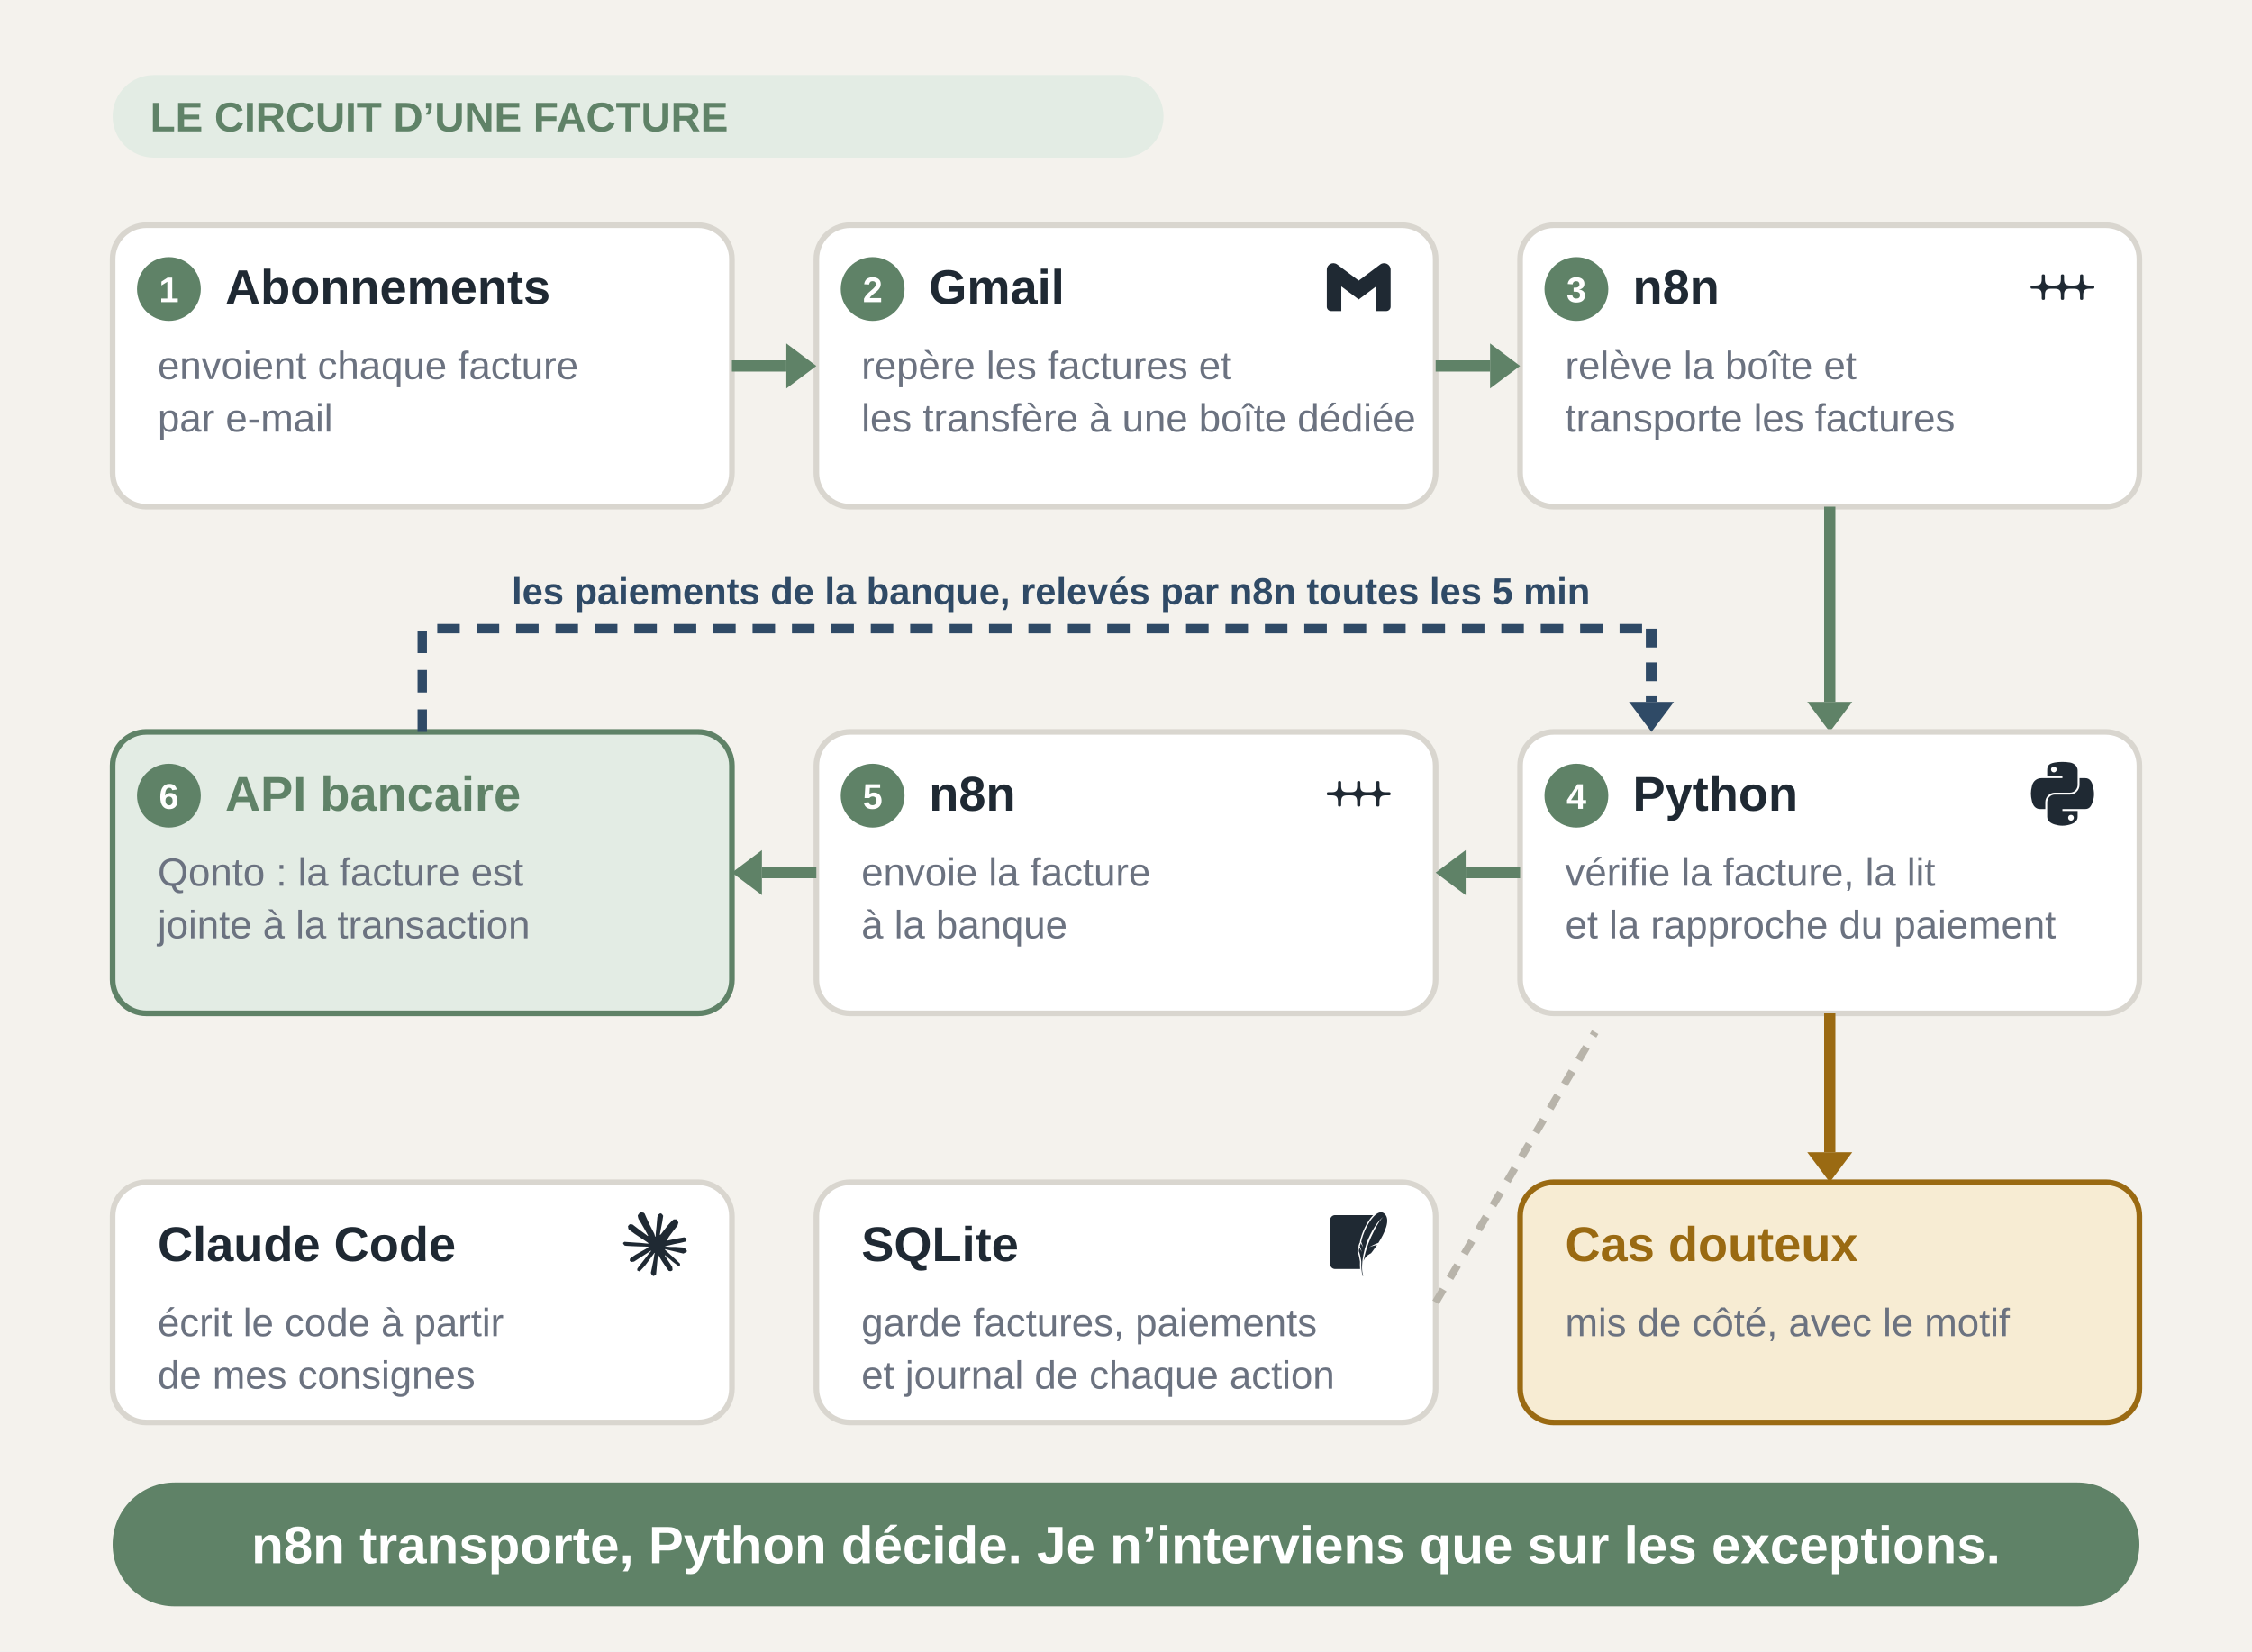
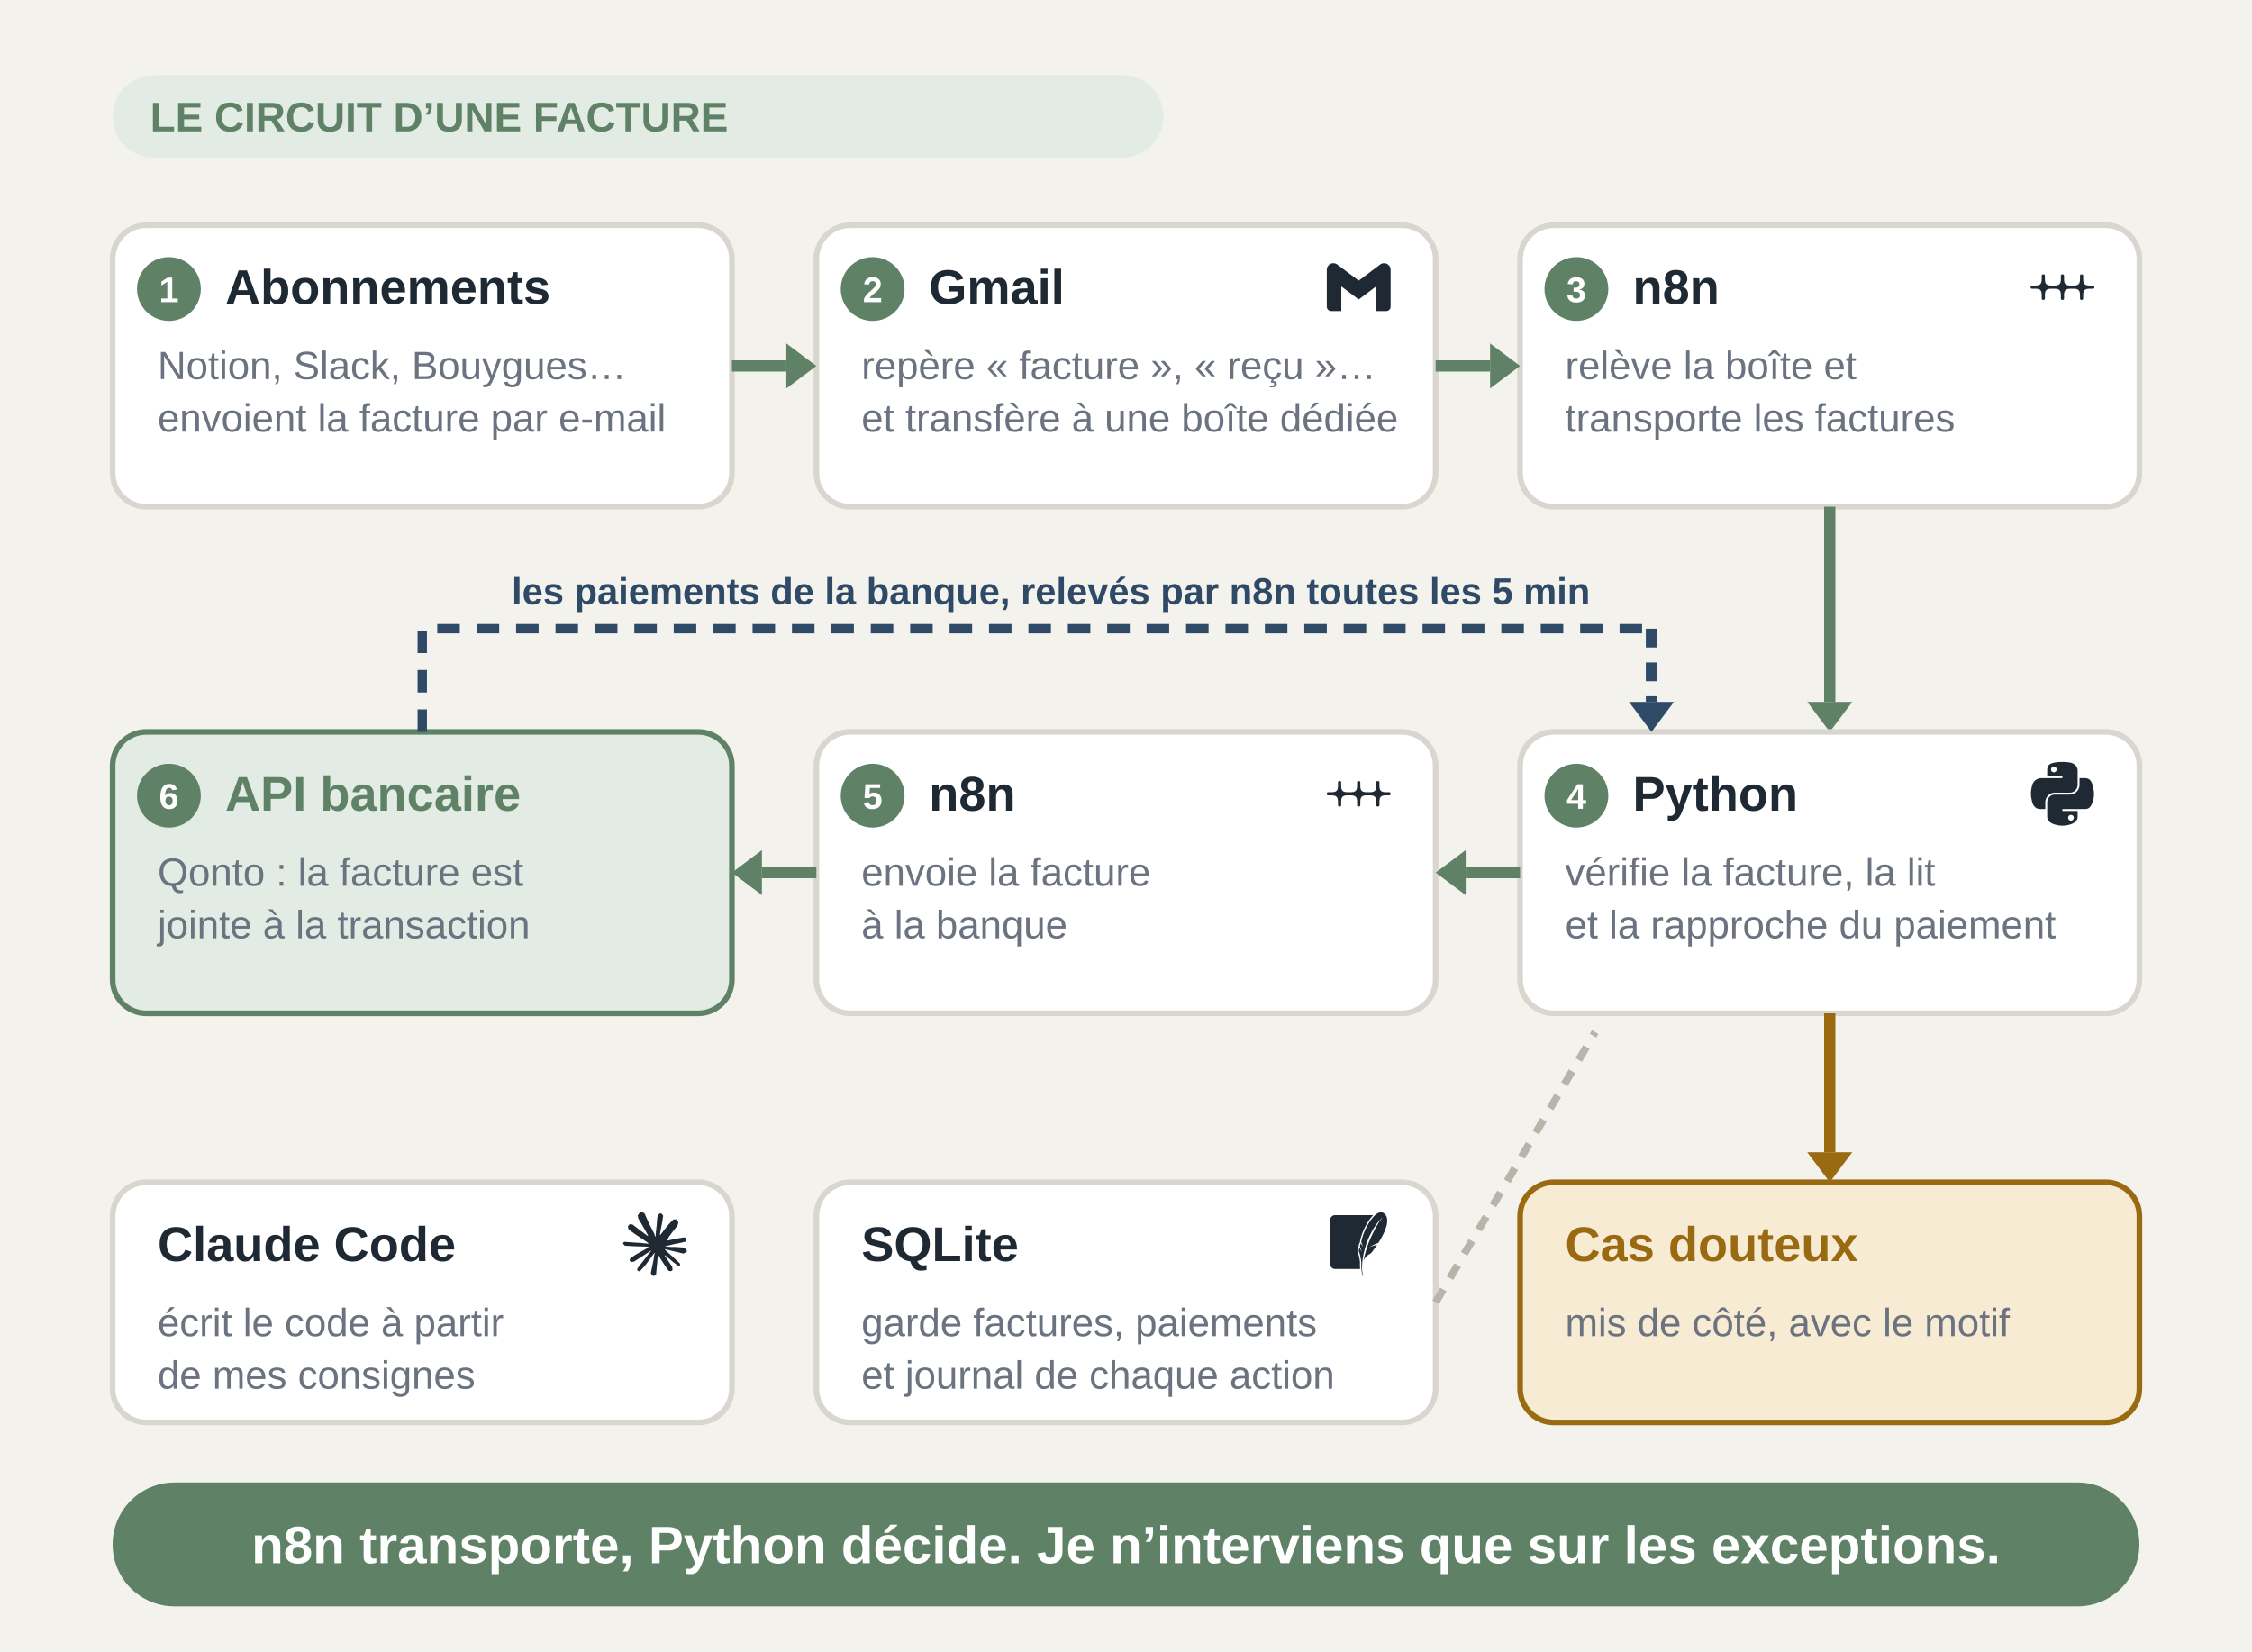
<svg xmlns="http://www.w3.org/2000/svg" viewBox="0 0 1200 880" width="1200" height="880">
  <rect width="1200" height="880" fill="#f4f2ed" />
  <rect x="60" y="40" width="560" height="44" rx="22" fill="#e3ece4" />
  <text x="80" y="70" font-family="Arial, Helvetica, sans-serif" font-size="22" font-weight="700" fill="#5f8267" text-anchor="start">LE CIRCUIT D’UNE FACTURE</text>
  <rect x="60" y="120" width="330" height="150" rx="18" fill="#ffffff" stroke="#d9d6cf" stroke-width="3" />
  <circle cx="90" cy="154" r="17" fill="#5f8267" />
  <text x="90" y="161" font-family="Arial, Helvetica, sans-serif" font-size="19" font-weight="700" fill="#ffffff" text-anchor="middle">1</text>
  <text x="120" y="162" font-family="Arial, Helvetica, sans-serif" font-size="26" font-weight="700" fill="#1f2933" text-anchor="start">Abonnements</text>
-   <text x="84" y="202" font-family="Arial, Helvetica, sans-serif" font-size="21" font-weight="400" fill="#6b7280" text-anchor="start">envoient chaque facture</text>
-   <text x="84" y="230" font-family="Arial, Helvetica, sans-serif" font-size="21" font-weight="400" fill="#6b7280" text-anchor="start">par e-mail</text>
+   <text x="84" y="202" font-family="Arial, Helvetica, sans-serif" font-size="21" font-weight="400" fill="#6b7280" text-anchor="start">Notion, Slack, Bouygues…</text>
+   <text x="84" y="230" font-family="Arial, Helvetica, sans-serif" font-size="21" font-weight="400" fill="#6b7280" text-anchor="start">envoient la facture par e-mail</text>
  <rect x="435" y="120" width="330" height="150" rx="18" fill="#ffffff" stroke="#d9d6cf" stroke-width="3" />
  <circle cx="465" cy="154" r="17" fill="#5f8267" />
  <text x="465" y="161" font-family="Arial, Helvetica, sans-serif" font-size="19" font-weight="700" fill="#ffffff" text-anchor="middle">2</text>
  <g transform="translate(707,136) scale(1.416667)" fill="#1f2933">
    <path d="M24 5.457v13.909c0 .904-.732 1.636-1.636 1.636h-3.819V11.73L12 16.64l-6.545-4.91v9.273H1.636A1.636 1.636 0 0 1 0 19.366V5.457c0-2.023 2.309-3.178 3.927-1.964L5.455 4.64 12 9.548l6.545-4.91 1.528-1.145C21.69 2.28 24 3.434 24 5.457z" />
  </g>
  <text x="495" y="162" font-family="Arial, Helvetica, sans-serif" font-size="26" font-weight="700" fill="#1f2933" text-anchor="start">Gmail</text>
-   <text x="459" y="202" font-family="Arial, Helvetica, sans-serif" font-size="21" font-weight="400" fill="#6b7280" text-anchor="start">repère les factures et</text>
-   <text x="459" y="230" font-family="Arial, Helvetica, sans-serif" font-size="21" font-weight="400" fill="#6b7280" text-anchor="start">les transfère à une boîte dédiée</text>
+   <text x="459" y="202" font-family="Arial, Helvetica, sans-serif" font-size="21" font-weight="400" fill="#6b7280" text-anchor="start">repère « facture », « reçu »…</text>
+   <text x="459" y="230" font-family="Arial, Helvetica, sans-serif" font-size="21" font-weight="400" fill="#6b7280" text-anchor="start">et transfère à une boîte dédiée</text>
  <rect x="810" y="120" width="330" height="150" rx="18" fill="#ffffff" stroke="#d9d6cf" stroke-width="3" />
  <circle cx="840" cy="154" r="17" fill="#5f8267" />
  <text x="840" y="161" font-family="Arial, Helvetica, sans-serif" font-size="19" font-weight="700" fill="#ffffff" text-anchor="middle">3</text>
  <g transform="translate(1082,136) scale(1.416667)" fill="#1f2933">
    <path d="M4.8 16.8c.45 0 .6-.15.6-.6V15c0-1.8.6-2.4 2.4-2.4H9c1.8 0 2.4.6 2.4 2.4v1.2c0 .45.15.6.6.6s.6-.15.6-.6V15c0-1.8.6-2.4 2.4-2.4h1.2c1.8 0 2.4.6 2.4 2.4v1.2c0 .45.15.6.6.6s.6-.15.6-.6V15c0-1.8.6-2.4 2.4-2.4h1.2c.45 0 .6-.15.6-.6s-.15-.6-.6-.6h-1.2c-1.8 0-2.4-.6-2.4-2.4V7.8c0-.45-.15-.6-.6-.6s-.6.15-.6.6V9c0 1.8-.6 2.4-2.4 2.4H15c-1.8 0-2.4-.6-2.4-2.4V7.8c0-.45-.15-.6-.6-.6s-.6.15-.6.6V9c0 1.8-.6 2.4-2.4 2.4H7.8c-1.8 0-2.4-.6-2.4-2.4V7.8c0-.45-.15-.6-.6-.6s-.6.15-.6.6V9c0 1.8-.6 2.4-2.4 2.4H.6c-.45 0-.6.15-.6.6s.15.6.6.6h1.2c1.8 0 2.4.6 2.4 2.4v1.2c0 .45.15.6.6.6" />
  </g>
  <text x="870" y="162" font-family="Arial, Helvetica, sans-serif" font-size="26" font-weight="700" fill="#1f2933" text-anchor="start">n8n</text>
  <text x="834" y="202" font-family="Arial, Helvetica, sans-serif" font-size="21" font-weight="400" fill="#6b7280" text-anchor="start">relève la boîte et</text>
  <text x="834" y="230" font-family="Arial, Helvetica, sans-serif" font-size="21" font-weight="400" fill="#6b7280" text-anchor="start">transporte les factures</text>
  <path d="M390,195 L419,195" stroke="#5f8267" stroke-width="6" fill="none" />
  <path d="M435,195 L419,207 L419,183 Z" fill="#5f8267" />
  <path d="M765,195 L794,195" stroke="#5f8267" stroke-width="6" fill="none" />
  <path d="M810,195 L794,207 L794,183 Z" fill="#5f8267" />
  <path d="M975.0,270 L975,374" stroke="#5f8267" stroke-width="6" fill="none" />
  <path d="M975.0,390 L963,374 L987,374 Z" fill="#5f8267" />
  <rect x="810" y="390" width="330" height="150" rx="18" fill="#ffffff" stroke="#d9d6cf" stroke-width="3" />
  <circle cx="840" cy="424" r="17" fill="#5f8267" />
  <text x="840" y="431" font-family="Arial, Helvetica, sans-serif" font-size="19" font-weight="700" fill="#ffffff" text-anchor="middle">4</text>
  <g transform="translate(1082,406) scale(1.416667)" fill="#1f2933">
    <path d="M11.858 0c-.978.005-1.913.088-2.736.234C6.7.662 6.26 1.558 6.26 3.21v2.182h5.725v.727H4.111c-1.664 0-3.121 1-3.577 2.903-.526 2.181-.549 3.542 0 5.82.407 1.694 1.379 2.902 3.043 2.902h1.969v-2.616c0-1.89 1.635-3.557 3.576-3.557h5.72c1.591 0 2.862-1.31 2.862-2.91v-5.45c0-1.553-1.309-2.718-2.863-2.977A18 18 0 0 0 11.858 0M8.762 1.755c.591 0 1.074.491 1.074 1.095 0 .601-.483 1.087-1.074 1.087A1.08 1.08 0 0 1 7.688 2.85c0-.604.48-1.095 1.074-1.095m9.656 4.364v2.543c0 1.971-1.671 3.63-3.577 3.63H9.122c-1.566 0-2.862 1.34-2.862 2.91v5.452c0 1.551 1.349 2.464 2.862 2.91 1.813.532 3.55.628 5.72 0 1.44-.418 2.862-1.258 2.862-2.91V18.47h-5.719v-.727h8.582c1.664 0 2.284-1.16 2.862-2.903.598-1.793.573-3.518 0-5.819-.41-1.656-1.196-2.903-2.862-2.903zm-3.216 13.807a1.08 1.08 0 0 1 1.074 1.088c0 .604-.48 1.094-1.074 1.094-.592 0-1.075-.49-1.075-1.094 0-.601.483-1.088 1.075-1.088" />
  </g>
  <text x="870" y="432" font-family="Arial, Helvetica, sans-serif" font-size="26" font-weight="700" fill="#1f2933" text-anchor="start">Python</text>
  <text x="834" y="472" font-family="Arial, Helvetica, sans-serif" font-size="21" font-weight="400" fill="#6b7280" text-anchor="start">vérifie la facture, la lit</text>
  <text x="834" y="500" font-family="Arial, Helvetica, sans-serif" font-size="21" font-weight="400" fill="#6b7280" text-anchor="start">et la rapproche du paiement</text>
  <rect x="435" y="390" width="330" height="150" rx="18" fill="#ffffff" stroke="#d9d6cf" stroke-width="3" />
  <circle cx="465" cy="424" r="17" fill="#5f8267" />
  <text x="465" y="431" font-family="Arial, Helvetica, sans-serif" font-size="19" font-weight="700" fill="#ffffff" text-anchor="middle">5</text>
  <g transform="translate(707,406) scale(1.416667)" fill="#1f2933">
    <path d="M4.8 16.8c.45 0 .6-.15.6-.6V15c0-1.8.6-2.4 2.4-2.4H9c1.8 0 2.4.6 2.4 2.4v1.2c0 .45.15.6.6.6s.6-.15.6-.6V15c0-1.8.6-2.4 2.4-2.4h1.2c1.8 0 2.4.6 2.4 2.4v1.2c0 .45.15.6.6.6s.6-.15.6-.6V15c0-1.8.6-2.4 2.4-2.4h1.2c.45 0 .6-.15.6-.6s-.15-.6-.6-.6h-1.2c-1.8 0-2.4-.6-2.4-2.4V7.8c0-.45-.15-.6-.6-.6s-.6.15-.6.6V9c0 1.8-.6 2.4-2.4 2.4H15c-1.8 0-2.4-.6-2.4-2.4V7.8c0-.45-.15-.6-.6-.6s-.6.15-.6.6V9c0 1.8-.6 2.4-2.4 2.4H7.8c-1.8 0-2.4-.6-2.4-2.4V7.8c0-.45-.15-.6-.6-.6s-.6.15-.6.6V9c0 1.8-.6 2.4-2.4 2.4H.6c-.45 0-.6.15-.6.6s.15.6.6.6h1.2c1.8 0 2.4.6 2.4 2.4v1.2c0 .45.15.6.6.6" />
  </g>
  <text x="495" y="432" font-family="Arial, Helvetica, sans-serif" font-size="26" font-weight="700" fill="#1f2933" text-anchor="start">n8n</text>
  <text x="459" y="472" font-family="Arial, Helvetica, sans-serif" font-size="21" font-weight="400" fill="#6b7280" text-anchor="start">envoie la facture</text>
  <text x="459" y="500" font-family="Arial, Helvetica, sans-serif" font-size="21" font-weight="400" fill="#6b7280" text-anchor="start">à la banque</text>
  <rect x="60" y="390" width="330" height="150" rx="18" fill="#e3ece4" stroke="#5f8267" stroke-width="3" />
  <circle cx="90" cy="424" r="17" fill="#5f8267" />
  <text x="90" y="431" font-family="Arial, Helvetica, sans-serif" font-size="19" font-weight="700" fill="#ffffff" text-anchor="middle">6</text>
  <text x="120" y="432" font-family="Arial, Helvetica, sans-serif" font-size="26" font-weight="700" fill="#5f8267" text-anchor="start">API bancaire</text>
  <text x="84" y="472" font-family="Arial, Helvetica, sans-serif" font-size="21" font-weight="400" fill="#6b7280" text-anchor="start">Qonto : la facture est</text>
  <text x="84" y="500" font-family="Arial, Helvetica, sans-serif" font-size="21" font-weight="400" fill="#6b7280" text-anchor="start">jointe à la transaction</text>
  <path d="M225.0,390 L225.0,335 L880,335" stroke="#2f4a66" stroke-width="5" stroke-dasharray="12 9" fill="none" />
  <path d="M880,335 L880,374" stroke="#2f4a66" stroke-width="6" fill="none" stroke-dasharray="10 8" />
  <path d="M880,390 L868,374 L892,374 Z" fill="#2f4a66" />
  <text x="560.0" y="322" font-family="Arial, Helvetica, sans-serif" font-size="20" font-weight="700" fill="#2f4a66" text-anchor="middle">les paiements de la banque, relevés par n8n toutes les 5 min</text>
  <path d="M810,465 L781,465" stroke="#5f8267" stroke-width="6" fill="none" />
  <path d="M765,465 L781,453 L781,477 Z" fill="#5f8267" />
  <path d="M435,465 L406,465" stroke="#5f8267" stroke-width="6" fill="none" />
  <path d="M390,465 L406,453 L406,477 Z" fill="#5f8267" />
  <path d="M975.0,540 L975,614" stroke="#9a6a12" stroke-width="6" fill="none" />
  <path d="M975.0,630 L963,614 L987,614 Z" fill="#9a6a12" />
  <rect x="810" y="630" width="330" height="128" rx="18" fill="#f7ecd3" stroke="#9a6a12" stroke-width="3" />
  <text x="834" y="672" font-family="Arial, Helvetica, sans-serif" font-size="26" font-weight="700" fill="#9a6a12" text-anchor="start">Cas douteux</text>
  <text x="834" y="712" font-family="Arial, Helvetica, sans-serif" font-size="21" font-weight="400" fill="#6b7280" text-anchor="start">mis de côté, avec le motif</text>
  <path d="M600.0,630 L770,580" stroke="none" />
  <rect x="435" y="630" width="330" height="128" rx="18" fill="#ffffff" stroke="#d9d6cf" stroke-width="3" />
  <g transform="translate(707,646) scale(1.416667)" fill="#1f2933">
    <path d="M21.678.521c-1.032-.92-2.28-.55-3.513.544a8.71 8.71 0 0 0-.547.535c-2.109 2.237-4.066 6.38-4.674 9.544.237.48.422 1.093.544 1.561a13.044 13.044 0 0 1 .164.703s-.019-.071-.096-.296l-.05-.146a1.689 1.689 0 0 0-.033-.08c-.138-.32-.518-.995-.686-1.289-.143.423-.27.818-.376 1.176.484.884.778 2.4.778 2.4s-.025-.099-.147-.442c-.107-.303-.644-1.244-.772-1.464-.217.804-.304 1.346-.226 1.478.152.256.296.698.422 1.186.286 1.1.485 2.44.485 2.44l.017.224a22.41 22.41 0 0 0 .056 2.748c.095 1.146.273 2.13.5 2.657l.155-.084c-.334-1.038-.47-2.399-.41-3.967.09-2.398.642-5.29 1.661-8.304 1.723-4.55 4.113-8.201 6.3-9.945-1.993 1.8-4.692 7.63-5.5 9.788-.904 2.416-1.545 4.684-1.931 6.857.666-2.037 2.821-2.912 2.821-2.912s1.057-1.304 2.292-3.166c-.74.169-1.955.458-2.362.629-.6.251-.762.337-.762.337s1.945-1.184 3.613-1.72C21.695 7.9 24.195 2.767 21.678.521m-18.573.543A1.842 1.842 0 0 0 1.27 2.9v16.608a1.84 1.84 0 0 0 1.835 1.834h9.418a22.953 22.953 0 0 1-.052-2.707c-.006-.062-.011-.141-.016-.2a27.01 27.01 0 0 0-.473-2.378c-.121-.47-.275-.898-.369-1.057-.116-.197-.098-.31-.097-.432 0-.12.015-.245.037-.386a9.98 9.98 0 0 1 .234-1.045l.217-.028c-.017-.035-.014-.065-.031-.097l-.041-.381a32.8 32.8 0 0 1 .382-1.194l.2-.019c-.008-.016-.01-.038-.018-.053l-.043-.316c.63-3.28 2.587-7.443 4.8-9.791.066-.069.133-.128.198-.194Z" />
  </g>
  <text x="459" y="672" font-family="Arial, Helvetica, sans-serif" font-size="26" font-weight="700" fill="#1f2933" text-anchor="start">SQLite</text>
  <text x="459" y="712" font-family="Arial, Helvetica, sans-serif" font-size="21" font-weight="400" fill="#6b7280" text-anchor="start">garde factures, paiements</text>
  <text x="459" y="740" font-family="Arial, Helvetica, sans-serif" font-size="21" font-weight="400" fill="#6b7280" text-anchor="start">et journal de chaque action</text>
  <path d="M765,694 L850,550" stroke="#b8b4aa" stroke-width="4" stroke-dasharray="8 7" fill="none" />
  <rect x="60" y="630" width="330" height="128" rx="18" fill="#ffffff" stroke="#d9d6cf" stroke-width="3" />
  <g transform="translate(332,646) scale(1.416667)" fill="#1f2933">
    <path d="m4.714 15.956 4.717-2.647.079-.231-.079-.128h-.231l-.789-.049-2.696-.073-2.337-.097-2.265-.121-.571-.121-.534-.704.055-.352.48-.322.686.061 1.518.103 2.277.158 1.651.097 2.447.255h.389l.055-.158-.134-.097-.103-.097L6.973 9.836l-2.55-1.688-1.336-.971-.723-.492-.364-.461-.158-1.008.656-.723.88.061.225.061.892.686 1.906 1.475 2.489 1.834.364.303.146-.103.018-.073-.164-.273-1.354-2.447-1.445-2.489-.643-1.032-.17-.619c-.061-.255-.103-.467-.103-.729L6.287.134 6.7 0l.996.134.419.364.619 1.415 1.002 2.228 1.554 3.03.455.898.243.832.091.255h.158v-.146l.128-1.706.237-2.095.231-2.696.079-.759.376-.911.747-.492.583.279.48.686-.067.443-.285 1.852-.559 2.902-.364 1.943h.212l.243-.243.984-1.305 1.651-2.064.729-.82.85-.905.546-.431h1.032l.759 1.129-.34 1.166-1.062 1.348-.88 1.141-1.263 1.7-.789 1.36.073.109.188-.018 2.853-.607 1.542-.279 1.84-.316.832.389.091.395-.328.807-1.967.486-2.307.461-3.436.814-.043.03.049.061 1.548.146.662.036h1.621l3.018.225.789.522.474.638-.079.486-1.214.619-1.639-.389-3.825-.911-1.311-.328h-.182v.109l1.093 1.069 2.003 1.809 2.507 2.331.128.577-.322.455-.34-.049-2.204-1.657-.85-.747-1.925-1.621h-.128v.17l.443.65 2.344 3.521.121 1.081-.17.352-.607.212-.668-.121-1.372-1.925L14.38 17.959l-1.141-1.943-.14.079-.674 7.255-.316.37-.729.279-.607-.461-.322-.747.322-1.475.389-1.925.316-1.53.285-1.9.17-.631-.012-.043-.14.018-1.433 1.967-2.18 2.945-1.724 1.846-.413.164-.716-.37.067-.662.401-.589 2.386-3.036 1.439-1.882.929-1.087-.006-.158h-.055l-6.338 4.116-1.129.146-.486-.455.061-.747.231-.243 1.906-1.311Z" />
  </g>
  <text x="84" y="672" font-family="Arial, Helvetica, sans-serif" font-size="26" font-weight="700" fill="#1f2933" text-anchor="start">Claude Code</text>
  <text x="84" y="712" font-family="Arial, Helvetica, sans-serif" font-size="21" font-weight="400" fill="#6b7280" text-anchor="start">écrit le code à partir</text>
  <text x="84" y="740" font-family="Arial, Helvetica, sans-serif" font-size="21" font-weight="400" fill="#6b7280" text-anchor="start">de mes consignes</text>
  <rect x="60" y="790" width="1080" height="66" rx="33" fill="#5f8267" />
  <text x="600" y="833" font-family="Arial, Helvetica, sans-serif" font-size="28" font-weight="700" fill="#ffffff" text-anchor="middle">n8n transporte, Python décide. Je n’interviens que sur les exceptions.</text>
</svg>
